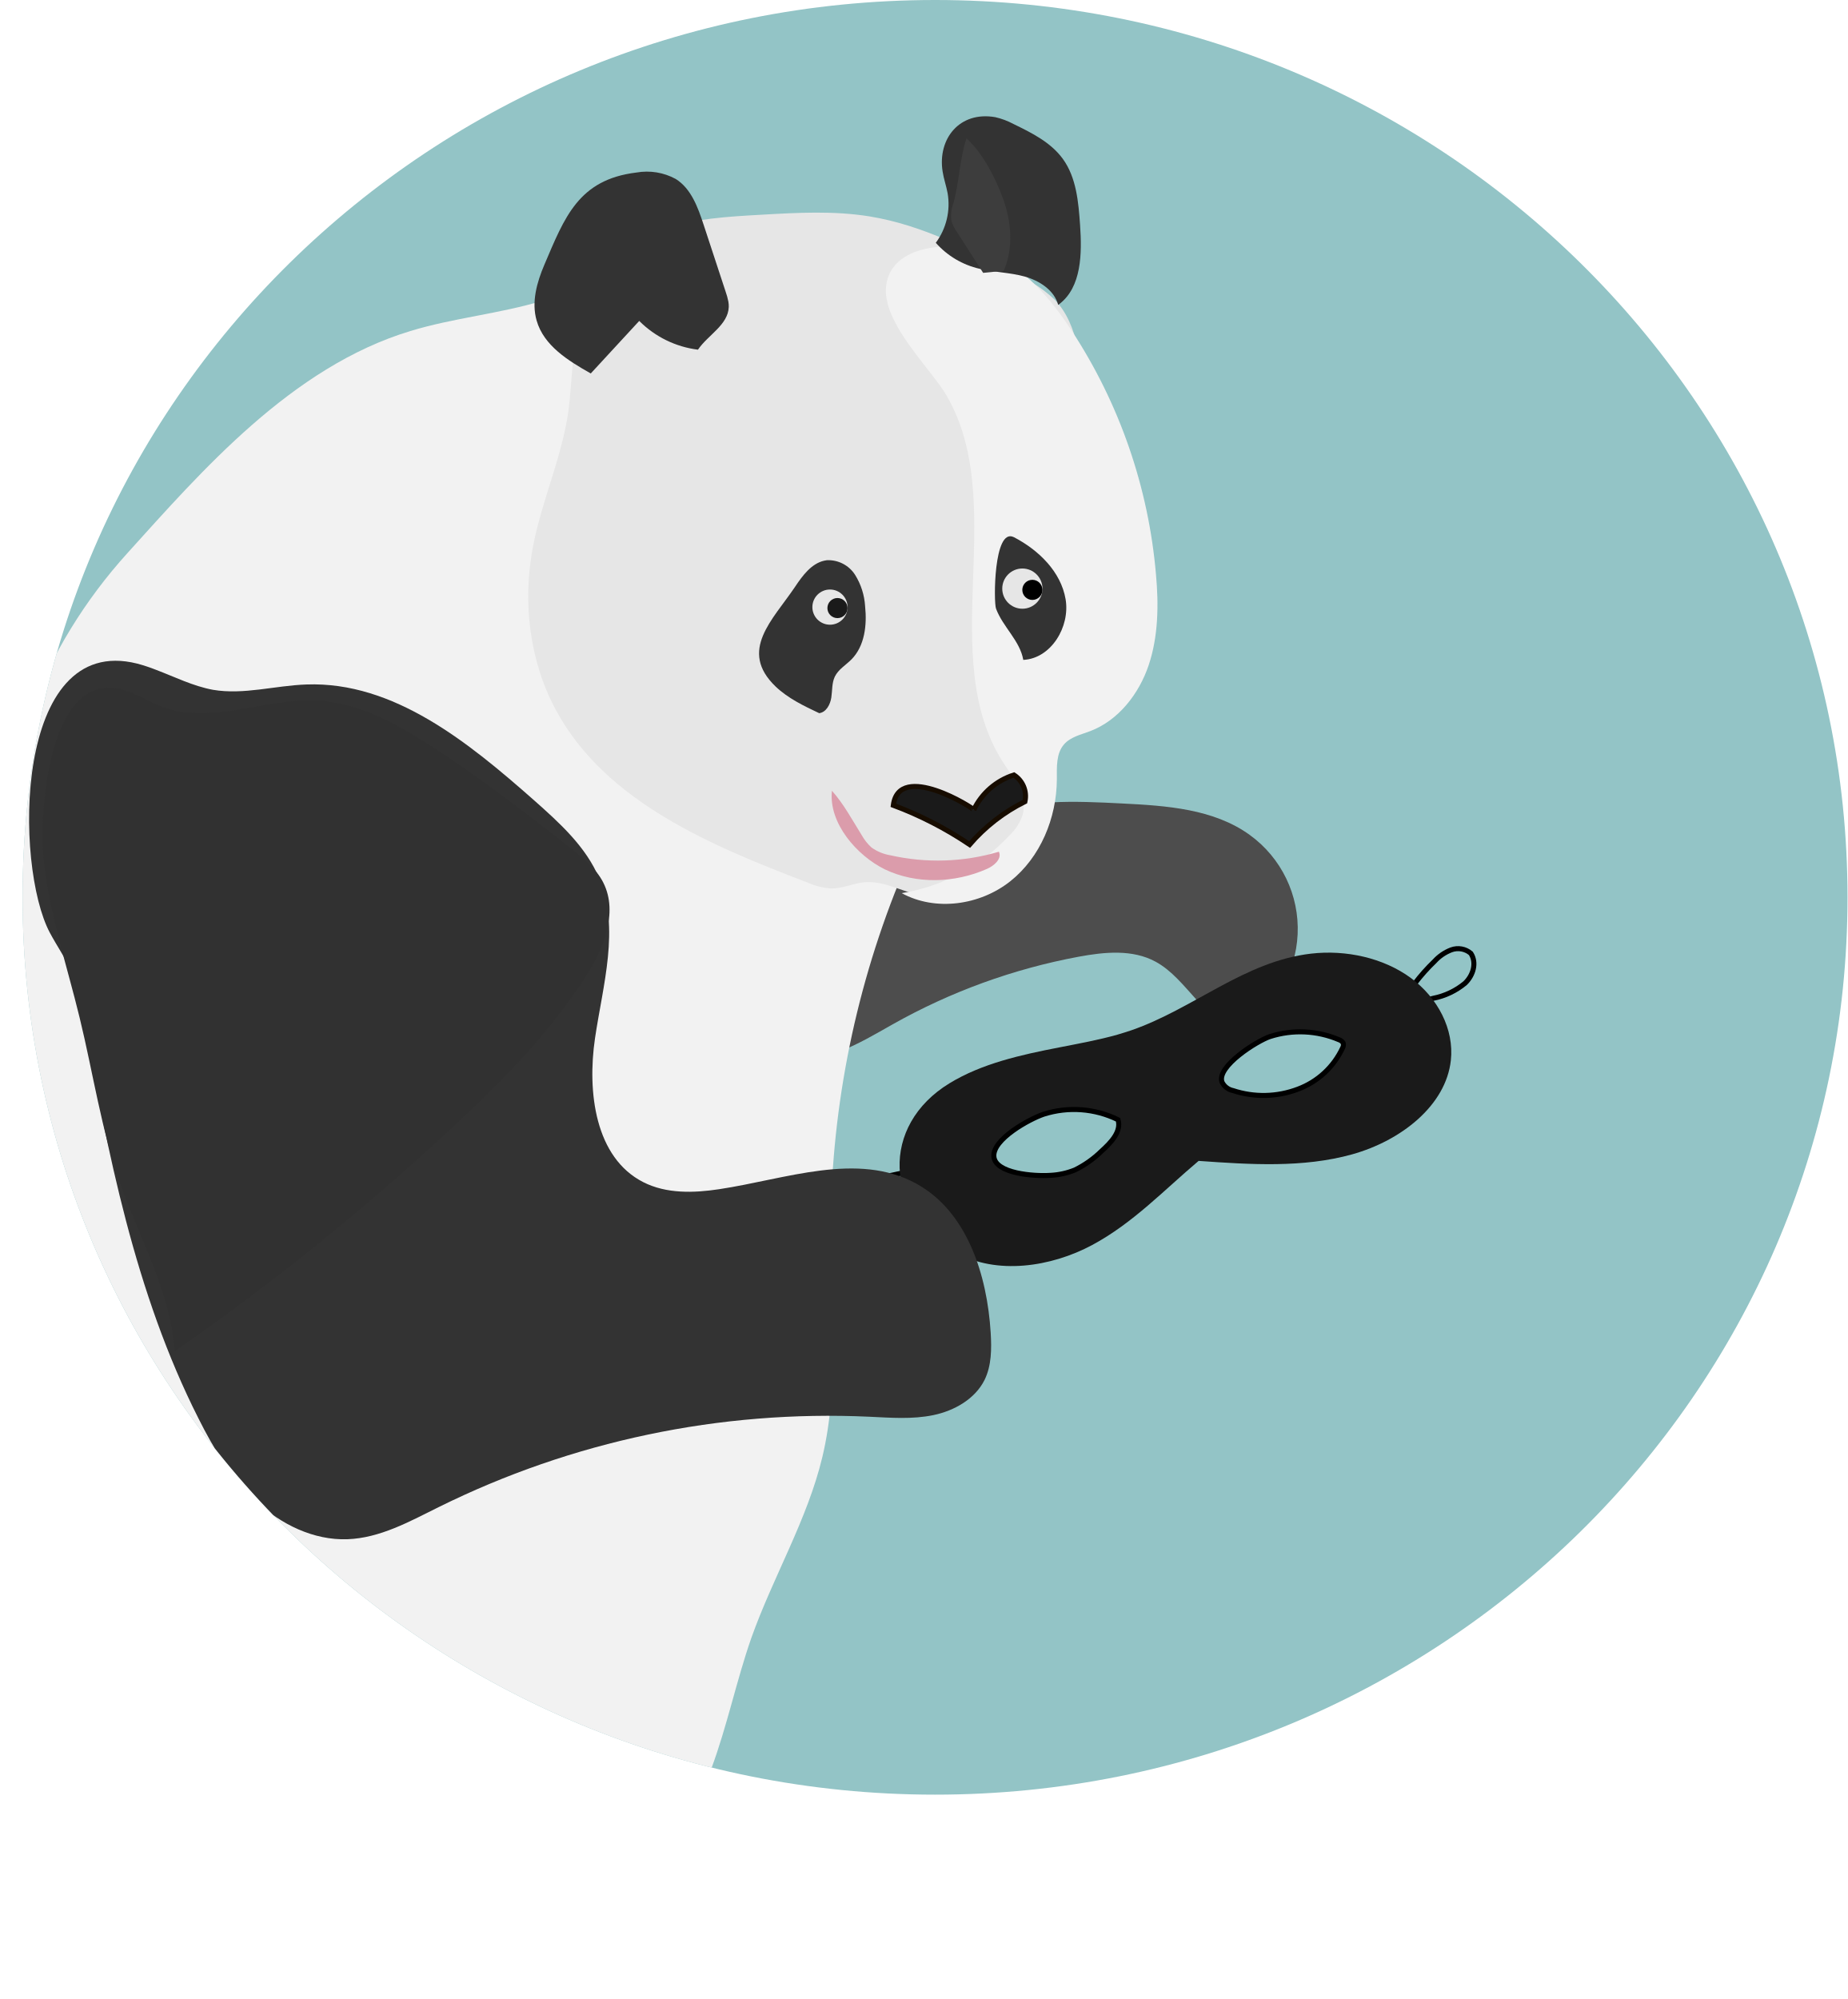
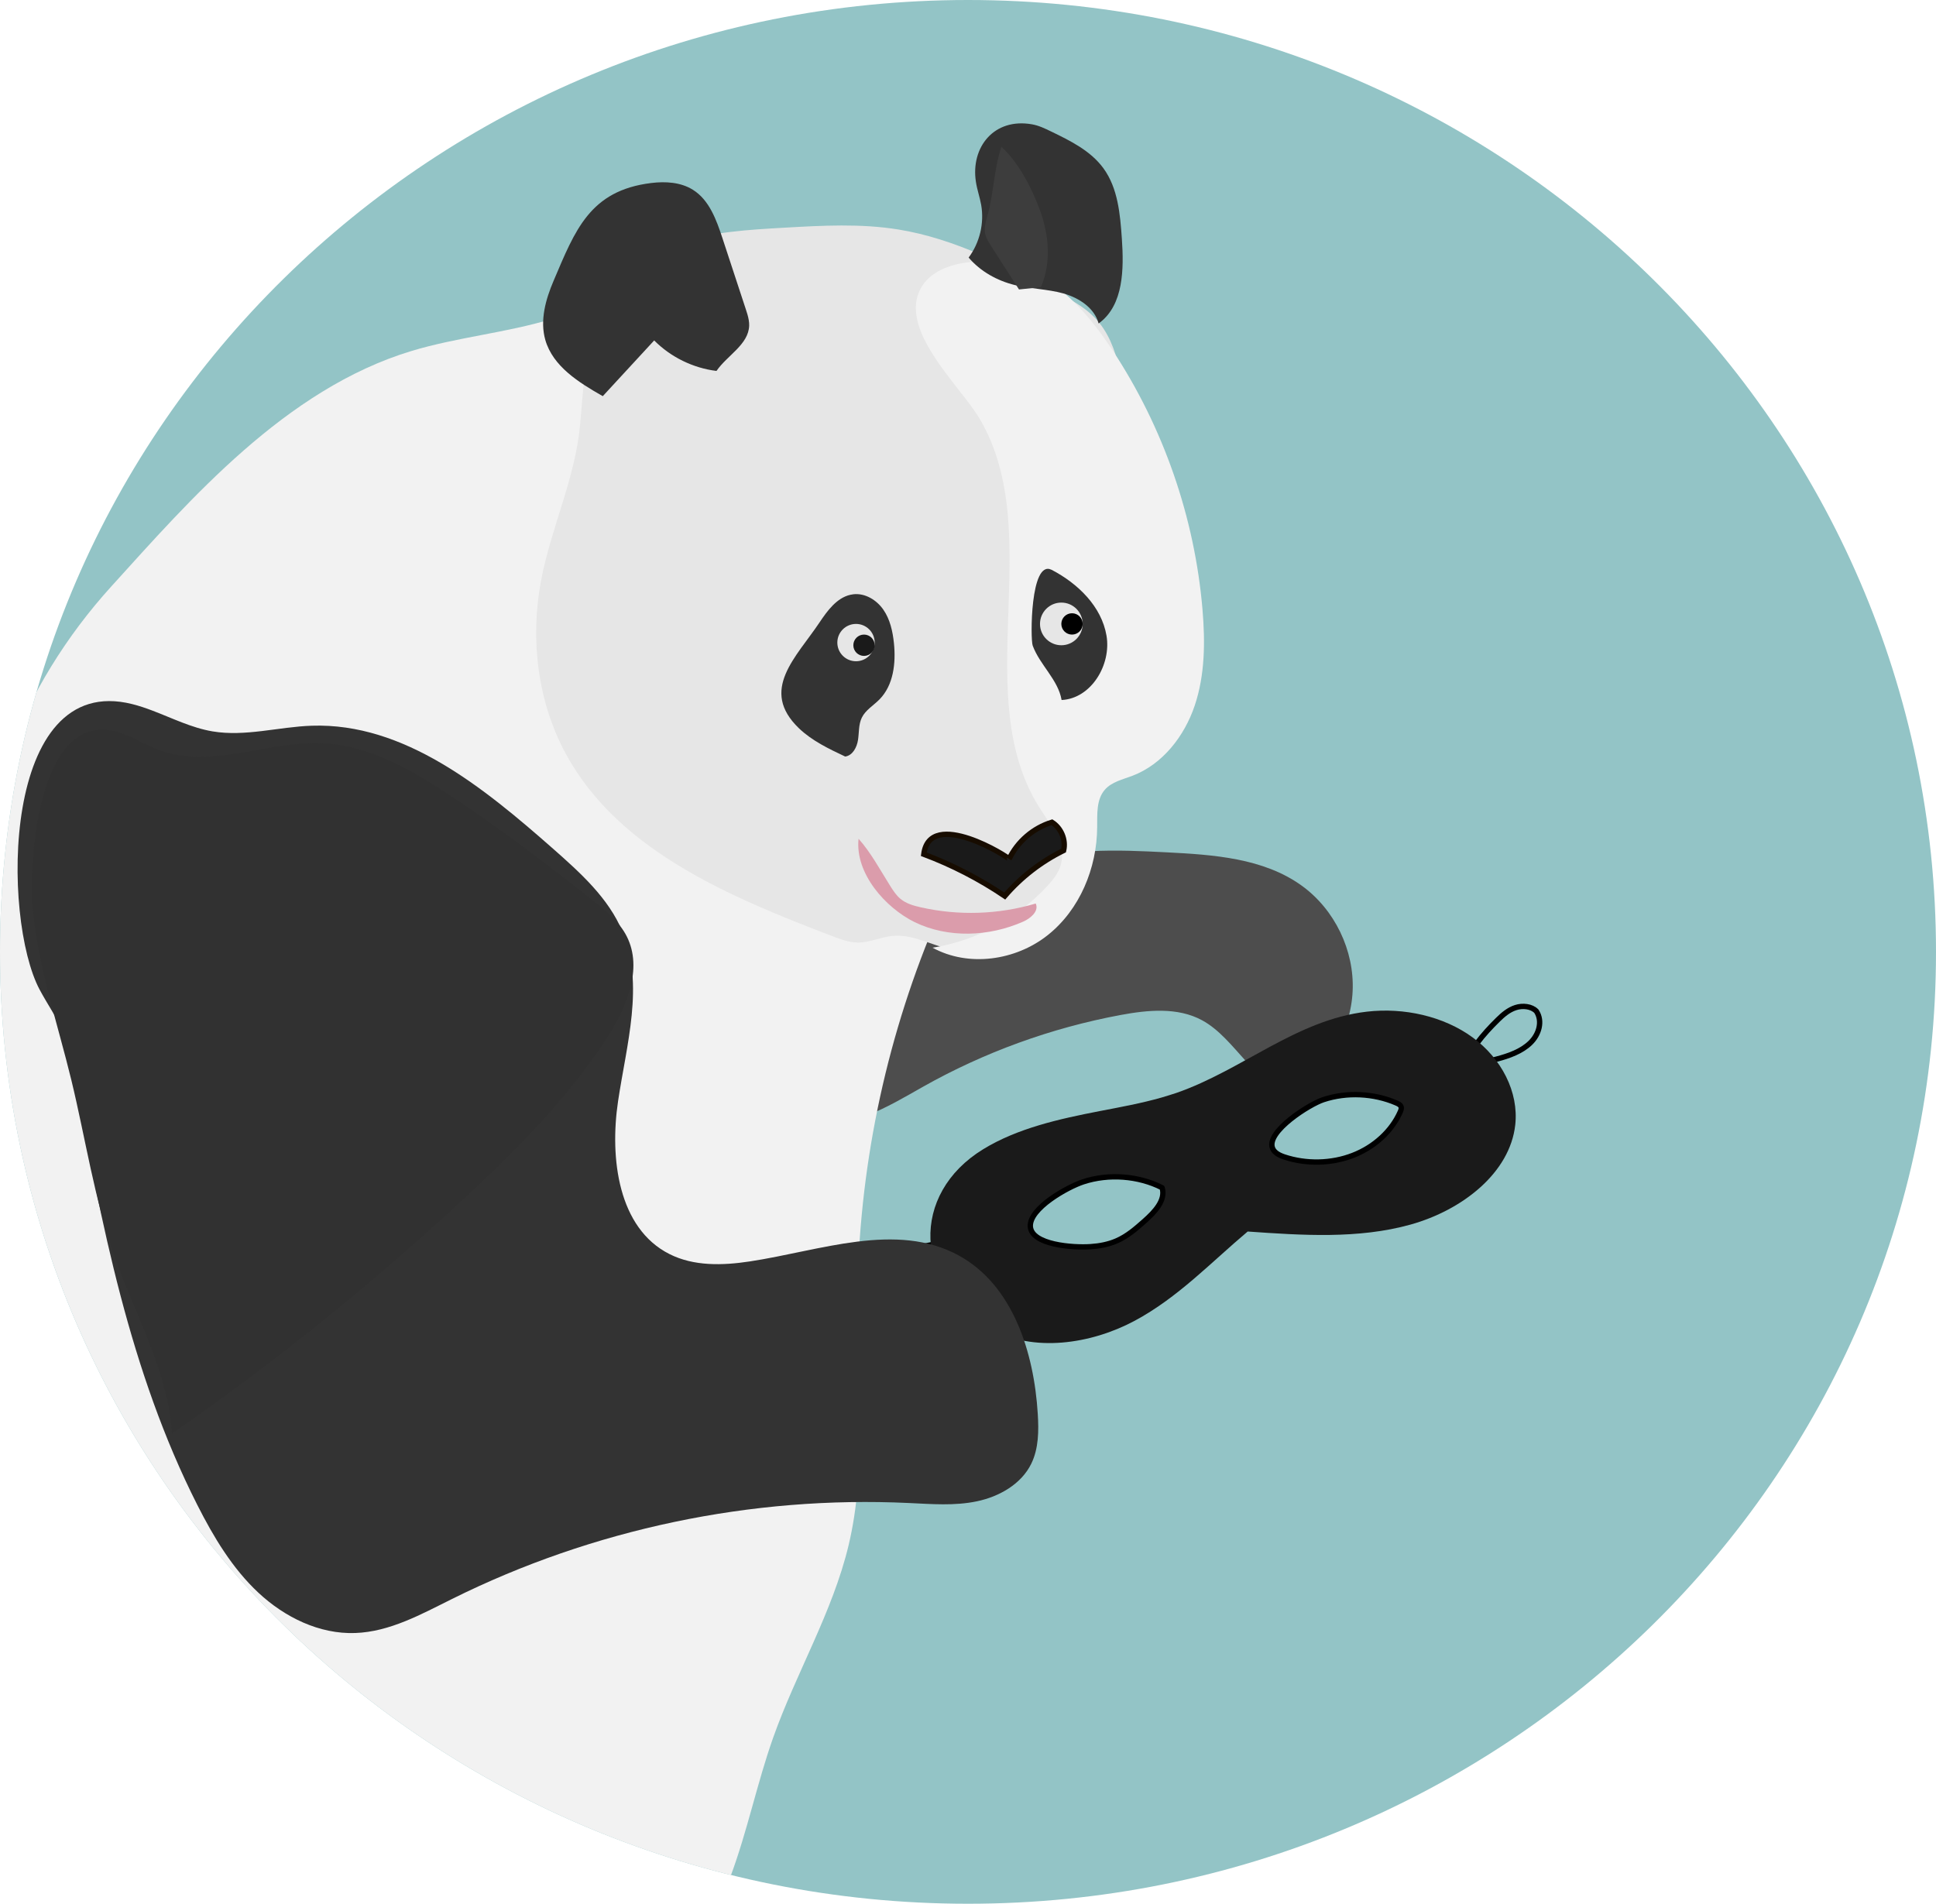
- <svg xmlns="http://www.w3.org/2000/svg" viewBox="0 0 367.49 397.65">
-   <defs>
-     <style>.cls-1,.cls-7{fill:#93c4c6;}.cls-2{clip-path:url(#clip-path);}.cls-3{fill:#4d4d4d;}.cls-4{fill:#f2f2f2;}.cls-5{fill:none;}.cls-5,.cls-7{stroke:#000;}.cls-11,.cls-5,.cls-7{stroke-miterlimit:10;}.cls-11,.cls-6{fill:#1a1a1a;}.cls-8{fill:#333;}.cls-9{fill:#313131;}.cls-10{fill:#e6e6e6;}.cls-11{stroke:#170c00;}.cls-12{fill:#db9cab;}.cls-13{fill:#3d3d3d;}</style>
-     <clipPath id="clip-path" transform="translate(4.49)">
-       <ellipse class="cls-1" cx="181.5" cy="178.5" rx="181.5" ry="178.5" />
+ <svg xmlns="http://www.w3.org/2000/svg" xmlns:xlink="http://www.w3.org/1999/xlink" version="1.1" id="Ebene_1" x="0px" y="0px" viewBox="0 0 363 357" style="enable-background:new 0 0 363 357;" xml:space="preserve">
+   <style type="text/css">
+ 	.st0{clip-path:url(#SVGID_2_);fill:#4D4D4D;}
+ 	.st1{clip-path:url(#SVGID_2_);fill:#F2F2F2;}
+ 	.st2{clip-path:url(#SVGID_2_);}
+ 	.st3{fill:none;stroke:#000000;stroke-miterlimit:10;}
+ 	.st4{fill:#1A1A1A;}
+ 	.st5{fill:#93C4C6;stroke:#000000;stroke-miterlimit:10;}
+ 	.st6{clip-path:url(#SVGID_2_);fill:#333333;}
+ 	.st7{clip-path:url(#SVGID_2_);fill:#313131;}
+ 	.st8{clip-path:url(#SVGID_2_);fill:#E6E6E6;}
+ 	.st9{clip-path:url(#SVGID_2_);fill:#1A1A1A;stroke:#170C00;stroke-miterlimit:10;}
+ 	.st10{clip-path:url(#SVGID_2_);fill:#DB9CAB;}
+ 	.st11{clip-path:url(#SVGID_2_);fill:#3D3D3D;}
+ 	.st12{clip-path:url(#SVGID_2_);fill:#1A1A1A;}
+ </style>
+   <g>
+     <defs>
+       <ellipse id="SVGID_1_" cx="181.5" cy="178.5" rx="181.5" ry="178.5" />
+     </defs>
+     <use xlink:href="#SVGID_1_" style="overflow:visible;fill:#93C4C6;" />
+     <clipPath id="SVGID_2_">
+       <use xlink:href="#SVGID_1_" style="overflow:visible;" />
    </clipPath>
-   </defs>
-   <g id="Ebene_2" data-name="Ebene 2">
-     <g id="Ebene_1-2" data-name="Ebene 1">
-       <ellipse class="cls-1" cx="185.99" cy="178.5" rx="181.5" ry="178.5" />
-       <g class="cls-2">
-         <path id="Arm_rechts" class="cls-3" d="M151.57,210.17l.1,0c7.38,1.94,14.69-2.62,21.34-6.37a120,120,0,0,1,37.08-13.49c5.13-.95,10.71-1.5,15.29,1,6.42,3.48,9.68,12.29,16.91,13.35a23.07,23.07,0,0,0,1.78-38.59c-7.16-5.17-16.54-5.8-25.37-6.24-9.34-.48-19-.9-27.75,2.42-11.18,4.25-20.27,14.4-32.21,15a9.53,9.53,0,0,0-2.34-3c-4,4.33-5.8,11.37-6.55,17.13C149.55,193.76,148.66,209,151.57,210.17Z" transform="translate(4.49)" />
-         <path id="Körper" class="cls-4" d="M103.35,59.85c-8.37,2.54-17.75,3.41-26.21,6C53.5,73,35.58,93.75,20.88,110c-17,18.78-26.22,42.89-25.31,67.49C-3.72,196.78,2.9,215.91,8.49,235a585,585,0,0,1,17.63,80.47c.93,6.38,1.76,12.79,3.89,19,2.67,7.79,7.3,15.1,12.38,22.1a226.71,226.71,0,0,0,38.69,41.09l24.31-3.95a22.84,22.84,0,0,0,7-1.89c2.84-1.49,4.56-4.08,6.18-6.57,7-10.73,14-21.53,18.39-33.32,3.19-8.55,5-17.52,8-26.11,4.32-12.15,11.15-23.53,14.13-36,3.39-14.21,1.66-29.19,1.63-43.89a186.77,186.77,0,0,1,13.53-70.24c-19.25-1.5-38.13-10.61-50-24.16s-16.64-31.25-12.52-46.94c1.65-6.25,4.6-12.14,6-18.45a41.35,41.35,0,0,0-5.44-30A41.45,41.45,0,0,1,103.35,59.85Z" transform="translate(4.49)" />
-         <path id="Schlaufe" class="cls-5" d="M276.93,195.63a38,38,0,0,1,3.94-4.42,8.69,8.69,0,0,1,3.31-2.26,3.92,3.92,0,0,1,3.9.7c1.21,1.87.49,4.35-1.15,5.93a14.19,14.19,0,0,1-6.31,3c-2.08.54-4.22,1.11-6.28,1.57A18.91,18.91,0,0,1,276.93,195.63Z" transform="translate(4.49)" />
-         <path id="Schlaufe-2" data-name="Schlaufe" class="cls-5" d="M176.6,236.87a39.1,39.1,0,0,1-4.16,4.27,8.93,8.93,0,0,1-3.41,2.12,3.9,3.9,0,0,1-3.87-.84c-1.12-1.92-.27-4.36,1.44-5.87a14.27,14.27,0,0,1,6.46-2.8c2.1-.46,4.26-.94,6.35-1.32A19.45,19.45,0,0,1,176.6,236.87Z" transform="translate(4.49)" />
-         <path id="Maske" class="cls-6" d="M217.81,205.81c-3.78,1.07-7.7,1.78-11.58,2.54-7.65,1.48-15.45,3.22-21.87,7.15-13.74,8.39-13.09,25.42,1.26,33.61,8.06,4.61,19,2.92,27.13-1.44s14.31-10.95,21.18-16.74c10.24.73,20.78,1.42,30.53-1.3s18.66-9.72,19.64-18.7c.68-6.15-2.58-12.46-8-16.42s-12.84-5.61-19.8-4.81c-13.24,1.53-23.33,10.94-35.73,15.24C219.65,205.25,218.73,205.54,217.81,205.81Z" transform="translate(4.49)" />
-         <path id="Auge_links" class="cls-7" d="M238.58,215.26a3.14,3.14,0,0,0,2.18,1.68,19.35,19.35,0,0,0,12.92-.28,15.94,15.94,0,0,0,8.88-8.19,1.26,1.26,0,0,0,.12-1,1.58,1.58,0,0,0-.85-.65,19.71,19.71,0,0,0-13.72-.62C245.48,207.09,237.47,212.16,238.58,215.26Z" transform="translate(4.49)" />
-         <path id="Auge_rechts" class="cls-7" d="M217.9,222.74v0a19.89,19.89,0,0,0-14.79-1.1c-2.95,1-10.15,5-9.91,8.4s7.93,4,11.33,3.76a14.91,14.91,0,0,0,4.8-1.07,20.43,20.43,0,0,0,5.25-3.71C216.51,227.28,218.61,225.08,217.9,222.74Z" transform="translate(4.49)" />
-         <path id="Arm_links" class="cls-8" d="M26.56,133.25A33.45,33.45,0,0,0,22.77,132c-24.58-6.16-24.44,40.24-17.34,53.55,1.47,2.76,3.31,5.33,4.49,8.22a40.4,40.4,0,0,1,2,7.91c5,27.57,10.42,55.51,23.08,80.5,3,6,6.55,11.88,11.47,16.47s11.43,7.78,18.15,7.54c6.45-.23,12.33-3.5,18.11-6.37a174.81,174.81,0,0,1,85.66-18c4.27.2,8.6.55,12.78-.32s8.29-3.21,10.18-7c1.4-2.86,1.41-6.18,1.22-9.36-.7-11.53-4.67-24.13-14.8-29.69-11.72-6.42-26-.88-39.21,1.11-5.07.77-10.49.93-15.07-1.39-9.61-4.86-11.2-17.95-9.63-28.61s5-21.89.84-31.83c-2.62-6.31-7.92-11.06-13-15.57-13-11.47-27.88-23.63-45.23-23-6.23.21-12.46,2.1-18.6,1.06C33.89,136.48,30.29,134.66,26.56,133.25Z" transform="translate(4.49)" />
-         <path id="Oberarm" class="cls-9" d="M64.69,140.35a29.92,29.92,0,0,0-6.19-1c-10.27-.48-20.87,4.87-30.52,1.34-2.93-1.07-5.57-2.92-8.61-3.61C4.87,133.83,3.29,162.51,4.19,171c1.13,10.72,4.63,21,7.17,31.49,2.68,11,4.31,22.31,8.07,33,3.89,11.06,10.09,21.61,10.8,33.32a495.29,495.29,0,0,0,55.09-44.37c9.72-9,19.14-18.57,26.38-29.7,3.73-5.73,6.89-13.07,3.81-19.17-1.41-2.79-3.93-4.83-6.39-6.77-8.73-6.9-17.59-13.65-26.89-19.77C76.77,145.45,70.94,142,64.69,140.35Z" transform="translate(4.49)" />
-         <path id="Kopf" class="cls-10" d="M109,77.55q-.09,1-.18,2.07c-.9,10-5.45,19.35-7.32,29.24-2.08,11-.67,22.79,4.71,32.62,9.88,18.05,30.65,26.71,49.87,34.06a13.94,13.94,0,0,0,4.85,1.2c2.19,0,4.25-1,6.42-1.23,4.24-.42,8.15,2.22,12.36,2.85,6.05.89,12.08-2.59,15.86-7.39s5.69-10.78,7.41-16.65c1.14-3.9,2.87-8.47,6.84-9.34,1.31-.29,2.73-.11,3.95-.67,1.43-.65,2.25-2.12,3-3.51,4.26-8.12,8.64-16.74,8.24-25.91-.55-12.56-9.85-23-13-35.19-1.76-6.93-1.74-14.89-6.68-20.06a26.68,26.68,0,0,0-7.06-4.77c-9.49-5-19.19-10.1-29.79-11.82-7.07-1.15-14.29-.75-21.44-.34-6.7.37-13.49.77-19.86,2.86C110.74,51,110.18,63.06,109,77.55Z" transform="translate(4.49)" />
-         <path id="helle_Kopfhälfte" data-name="helle Kopfhälfte" class="cls-4" d="M171.93,59.76c1.36,6.73,9,14.06,11.84,18.88,12.58,21.6-2.23,51.94,11.26,73,2.07,3.22,4.88,6.71,3.91,10.42a9.81,9.81,0,0,1-2.53,4,37.59,37.59,0,0,1-21.54,11.61c6.73,3.68,15.58,2.41,21.59-2.36s9.22-12.57,9.27-20.25c0-2.45-.17-5.18,1.44-7,1.29-1.48,3.36-1.92,5.19-2.62C218,143.3,222.09,138,224,132.3s2-12,1.45-18A104.74,104.74,0,0,0,208.63,65.7c-4.11-6.25-9.18-12.26-16.06-15.18-5.76-2.45-18.28-2.61-20.53,5A8.71,8.71,0,0,0,171.93,59.76Z" transform="translate(4.49)" />
-         <path id="linkes_ohr" class="cls-8" d="M206.2,60.5c4.47-3.39,4.54-10.07,4.15-15.71-.32-4.6-.73-9.47-3.44-13.2-2.39-3.28-6.19-5.17-9.84-6.94a14.46,14.46,0,0,0-3.58-1.34C186.36,22.06,182,27.62,183,34.08c.22,1.47.73,2.88,1,4.34a12.91,12.91,0,0,1-2.35,9.88,16.51,16.51,0,0,0,8.68,5.16c3,.72,6.08.74,9,1.55s5.88,2.71,6.67,5.65Z" transform="translate(4.49)" />
-         <path id="rechtes_Ohr" class="cls-8" d="M140.39,60a13.14,13.14,0,0,0-.55-2l-4.38-13.32c-1.13-3.44-2.47-7.16-5.54-9.08a12,12,0,0,0-7.82-1.28c-11.54,1.41-14.28,8.91-18.3,18.32-1.5,3.51-2.61,7.45-1.55,11.12,1.42,5,6.29,8,10.77,10.53l9.64-10.45a20,20,0,0,0,11.68,5.72c2-2.94,6-4.92,6.13-8.5A5.21,5.21,0,0,0,140.39,60Z" transform="translate(4.49)" />
-         <path id="Nase" class="cls-11" d="M189.2,161.1c.12-.27-14.87-9.71-16-.91A72.73,72.73,0,0,1,188.38,168a35.11,35.11,0,0,1,11-8.54,5,5,0,0,0-2.19-5.3A13.37,13.37,0,0,0,189.2,161.1Z" transform="translate(4.49)" />
-         <path id="Mund" class="cls-12" d="M194.29,169.68a1.25,1.25,0,0,0-.09-.25,42.79,42.79,0,0,1-21.61.7,8.86,8.86,0,0,1-3.74-1.55,10,10,0,0,1-1.95-2.47c-1.87-3-3.61-6.25-5.91-8.81-.7,6.46,5,12.92,10.53,15.64,6.28,3,13.91,2.73,20.3-.09C193.16,172.26,194.67,171,194.29,169.68Z" transform="translate(4.49)" />
-         <path id="Auge_rechts-2" data-name="Auge_rechts" class="cls-8" d="M159.43,111.54c-2.51.57-4.28,2.95-5.74,5.14-4.44,6.63-11.36,12.73-3.89,19.9,2.46,2.34,5.59,3.84,8.66,5.29,1.4-.19,2.2-1.73,2.41-3.13s.09-2.88.7-4.15c.7-1.44,2.19-2.29,3.31-3.42,2.64-2.68,3.1-6.83,2.71-10.57a13.31,13.31,0,0,0-2-6.26,6.32,6.32,0,0,0-5.62-2.9Z" transform="translate(4.49)" />
-         <path id="Auge_Links-2" data-name="Auge_Links" class="cls-8" d="M197.14,106.84c-4-1.91-4,13-3.51,14.23,1.34,3.63,4.77,6.38,5.42,10.2,5.54-.27,9.35-6.6,8.42-12.07s-5.35-9.77-10.26-12.33Z" transform="translate(4.49)" />
-         <path id="Schatten_rechts_Ohr" class="cls-13" d="M187.76,27.53c3.21,2.91,5.69,7.72,7.22,11.86,1.71,4.64,2.17,9.94.18,14.47l-4.09.42-5.22-8.14a6.74,6.74,0,0,1-1.12-2.34,7.31,7.31,0,0,1,.43-3.38C186.33,36.22,186.39,31.53,187.76,27.53Z" transform="translate(4.49)" />
-         <circle id="Auge_außen_rechts" class="cls-10" cx="165.09" cy="120.77" r="3.5" />
-         <circle id="Auge_außen_links" class="cls-10" cx="203.36" cy="117.09" r="4" />
-         <circle id="Pupille" class="cls-6" cx="166.58" cy="120.96" r="2" />
-         <circle id="Pupille-2" data-name="Pupille" cx="205.35" cy="117.34" r="2" />
-       </g>
+     <path id="Arm_x5F_rechts" class="st0" d="M151.57,210.17c0.03,0.01,0.07,0.02,0.1,0.03c7.38,1.94,14.69-2.62,21.33-6.37   c11.51-6.5,24.1-11.07,37.09-13.49c5.12-0.95,10.71-1.5,15.29,0.98c6.42,3.48,9.68,12.29,16.91,13.35   c6.57-3.87,10.98-11.19,11.33-18.81c0.35-7.62-3.36-15.31-9.55-19.78c-7.17-5.17-16.54-5.8-25.37-6.25   c-9.34-0.47-19-0.9-27.75,2.42c-11.18,4.25-20.27,14.4-32.22,15.04c-0.74-1.17-1.23-2.2-2.33-3c-3.97,4.33-5.8,11.37-6.55,17.12   C149.55,193.76,148.66,209.04,151.57,210.17z" />
+     <path id="Körper" class="st1" d="M103.35,59.85c-8.37,2.54-17.75,3.41-26.2,5.97c-23.64,7.15-41.56,27.93-56.26,44.13   C3.84,128.73-5.34,152.84-4.43,177.44c0.71,19.34,7.33,38.47,12.92,57.53c7.81,26.6,13.7,53.5,17.63,80.48   c0.93,6.37,1.76,12.79,3.89,19.02c2.66,7.79,7.3,15.1,12.38,22.1c10.83,14.93,23.88,28.78,38.69,41.09   c8.1-1.31,16.21-2.63,24.31-3.94c2.43-0.39,4.92-0.81,6.99-1.89c2.84-1.49,4.56-4.08,6.18-6.57c6.97-10.73,13.98-21.54,18.39-33.33   c3.19-8.55,4.98-17.51,8.03-26.11c4.31-12.15,11.14-23.53,14.13-36.04c3.39-14.21,1.66-29.19,1.63-43.89   c-0.05-24.1,4.54-47.93,13.53-70.24c-19.25-1.5-38.13-10.61-50.05-24.15s-16.64-31.25-12.52-46.94c1.64-6.25,4.6-12.14,5.96-18.46   c2.14-9.89,0.19-20.62-5.44-29.95C109.47,57.72,106.48,58.91,103.35,59.85z" />
+     <g class="st2">
+       <path id="Schlaufe" class="st3" d="M276.93,195.63c1.19-1.59,2.57-3.08,3.95-4.43c0.94-0.92,1.98-1.82,3.3-2.25    c1.32-0.43,2.99-0.26,3.9,0.69c1.21,1.87,0.49,4.35-1.15,5.93c-1.63,1.58-3.98,2.43-6.31,3.04c-2.08,0.54-4.21,1.11-6.28,1.57    C274.93,198.61,275.85,197.08,276.93,195.63z" />
+       <path id="Schlaufe_1_" class="st3" d="M176.6,236.87c-1.26,1.54-2.72,2.98-4.16,4.27c-0.99,0.88-2.07,1.74-3.41,2.12    c-1.34,0.38-3,0.15-3.87-0.84c-1.12-1.92-0.27-4.36,1.44-5.88s4.1-2.27,6.46-2.79c2.1-0.46,4.27-0.94,6.35-1.33    C178.74,233.97,177.75,235.46,176.6,236.87z" />
+       <path id="Maske" class="st4" d="M217.81,205.81c-3.78,1.08-7.69,1.79-11.58,2.54c-7.65,1.48-15.45,3.22-21.87,7.15    c-13.74,8.4-13.09,25.42,1.27,33.62c8.06,4.6,18.99,2.92,27.12-1.44c8.13-4.36,14.31-10.95,21.19-16.74    c10.24,0.72,20.78,1.42,30.53-1.3s18.65-9.72,19.64-18.7c0.68-6.15-2.58-12.46-8.02-16.42c-5.43-3.96-12.84-5.61-19.79-4.81    c-13.24,1.53-23.33,10.94-35.73,15.24C219.65,205.25,218.73,205.54,217.81,205.81z" />
+       <path id="Auge_x5F_links" class="st5" d="M238.58,215.26c0.24,0.68,0.92,1.26,2.18,1.68c4.14,1.39,8.89,1.29,12.92-0.28    c4.03-1.56,7.29-4.57,8.88-8.19c0.14-0.31,0.26-0.67,0.12-0.98c-0.14-0.32-0.51-0.5-0.85-0.65c-4.24-1.84-9.33-2.08-13.72-0.62    C245.48,207.09,237.47,212.16,238.58,215.26z" />
+       <path id="Auge_x5F_rechts_1_" class="st5" d="M217.9,222.74c0-0.01,0-0.02-0.01-0.02c-4.45-2.25-10.02-2.67-14.79-1.1    c-2.95,0.97-10.15,4.98-9.91,8.4c0.24,3.41,7.93,4,11.33,3.76c1.66-0.11,3.31-0.43,4.8-1.07c2.03-0.87,3.66-2.3,5.25-3.71    C216.51,227.28,218.61,225.08,217.9,222.74z" />
    </g>
+     <path id="Arm_x5F_links" class="st6" d="M28.56,133.25c-1.24-0.47-2.5-0.9-3.79-1.22c-24.58-6.16-24.44,40.24-17.34,53.55   c1.47,2.76,3.31,5.33,4.49,8.23c1.02,2.52,1.52,5.23,2,7.91c5.01,27.57,10.42,55.51,23.08,80.5c3.04,6,6.55,11.88,11.47,16.47   c4.92,4.59,11.43,7.79,18.15,7.54c6.45-0.23,12.33-3.5,18.11-6.37c26.41-13.14,56.2-19.4,85.67-18.01   c4.27,0.2,8.59,0.56,12.78-0.32c4.18-0.88,8.3-3.21,10.18-7.04c1.4-2.86,1.42-6.19,1.22-9.37c-0.7-11.53-4.67-24.13-14.8-29.68   c-11.72-6.42-26-0.89-39.21,1.11c-5.07,0.77-10.49,0.93-15.06-1.39c-9.61-4.86-11.21-17.95-9.63-28.61s4.97-21.89,0.84-31.84   c-2.62-6.31-7.92-11.05-13.04-15.57c-13.03-11.47-27.88-23.63-45.23-23.05c-6.23,0.21-12.46,2.1-18.61,1.06   C35.89,136.48,32.29,134.66,28.56,133.25z" />
+     <path id="Oberarm" class="st7" d="M66.69,140.35c-2.02-0.53-4.08-0.87-6.19-0.97c-10.27-0.48-20.86,4.87-30.52,1.33   c-2.93-1.07-5.57-2.92-8.61-3.61c-14.49-3.27-16.08,25.41-15.18,33.92c1.13,10.72,4.63,21.02,7.18,31.49   c2.67,11.01,4.31,22.31,8.07,33c3.89,11.06,10.08,21.61,10.8,33.32c19.39-13.45,37.81-28.29,55.08-44.36   c9.72-9.05,19.15-18.57,26.39-29.7c3.73-5.73,6.89-13.07,3.81-19.17c-1.41-2.79-3.93-4.83-6.39-6.77   c-8.73-6.9-17.6-13.65-26.89-19.77C78.77,145.45,72.94,141.99,66.69,140.35z" />
+     <path id="Kopf" class="st8" d="M108.95,77.55c-0.06,0.68-0.12,1.37-0.18,2.07c-0.9,10.02-5.45,19.35-7.32,29.24   c-2.08,11.01-0.67,22.79,4.71,32.63c9.88,18.05,30.64,26.7,49.87,34.05c1.57,0.6,3.18,1.21,4.86,1.21c2.19,0,4.25-1.02,6.42-1.24   c4.23-0.42,8.15,2.23,12.36,2.85c6.05,0.9,12.08-2.58,15.86-7.39c3.77-4.81,5.69-10.78,7.41-16.65c1.14-3.9,2.88-8.47,6.85-9.34   c1.31-0.29,2.73-0.11,3.95-0.67c1.42-0.65,2.24-2.12,2.97-3.51c4.26-8.13,8.64-16.74,8.24-25.91c-0.55-12.57-9.85-23.01-12.95-35.2   c-1.76-6.93-1.74-14.89-6.68-20.06c-1.97-2.06-4.54-3.43-7.06-4.76c-9.49-5.02-19.19-10.11-29.79-11.83   c-7.07-1.15-14.29-0.75-21.44-0.34c-6.7,0.38-13.48,0.77-19.86,2.86C110.74,50.96,110.18,63.06,108.95,77.55z" />
+     <path id="helle_Kopfhälfte" class="st1" d="M171.93,59.76c1.35,6.73,9.03,14.07,11.83,18.89c12.58,21.6-2.23,51.94,11.26,72.99   c2.07,3.23,4.88,6.71,3.91,10.43c-0.41,1.56-1.44,2.87-2.53,4.05c-5.62,6.12-13.34,10.28-21.54,11.6   c6.73,3.69,15.58,2.42,21.59-2.36c6.01-4.77,9.23-12.57,9.27-20.25c0.02-2.45-0.17-5.18,1.44-7.02c1.29-1.48,3.36-1.92,5.19-2.62   c5.65-2.16,9.73-7.42,11.66-13.16c1.93-5.74,1.97-11.95,1.46-17.99c-1.46-17.27-7.32-34.15-16.85-48.61   c-4.12-6.24-9.19-12.26-16.07-15.18c-5.76-2.45-18.27-2.61-20.52,5.02C171.64,56.9,171.64,58.31,171.93,59.76z" />
+     <path id="linkes_x5F_ohr" class="st6" d="M206.2,60.5c4.47-3.39,4.54-10.07,4.15-15.72c-0.32-4.6-0.73-9.47-3.44-13.2   c-2.38-3.28-6.19-5.17-9.84-6.93c-1.15-0.56-2.32-1.12-3.58-1.34c-7.13-1.25-11.5,4.31-10.51,10.77c0.22,1.47,0.73,2.88,0.99,4.34   c0.6,3.43-0.27,7.09-2.35,9.88c2.22,2.61,5.36,4.35,8.68,5.16c2.96,0.72,6.07,0.74,9.02,1.55c2.94,0.81,5.88,2.7,6.67,5.65   C206.06,60.61,206.13,60.56,206.2,60.5z" />
+     <path id="rechtes_x5F_Ohr" class="st6" d="M140.39,60.02c-0.11-0.69-0.33-1.36-0.55-2.03c-1.46-4.44-2.92-8.88-4.38-13.32   c-1.13-3.44-2.47-7.16-5.54-9.08c-2.28-1.43-5.15-1.6-7.82-1.27c-11.54,1.41-14.28,8.91-18.29,18.31   c-1.5,3.51-2.61,7.45-1.56,11.13c1.43,4.96,6.29,7.98,10.77,10.53c3.21-3.48,6.43-6.97,9.64-10.45c3.11,3.13,7.29,5.18,11.68,5.72   c2.02-2.94,6.01-4.93,6.13-8.5C140.48,60.71,140.45,60.37,140.39,60.02z" />
+     <path id="Nase" class="st9" d="M189.2,161.1c0.13-0.27-14.87-9.7-15.99-0.91c5.34,2.01,10.45,4.64,15.18,7.84   c3.06-3.55,6.84-6.48,11.04-8.54c0.47-1.99-0.46-4.22-2.19-5.3C193.75,155.25,190.77,157.82,189.2,161.1z" />
+     <path id="Mund" class="st10" d="M194.29,169.68c-0.02-0.08-0.05-0.16-0.09-0.25c-6.98,2.08-14.5,2.32-21.61,0.7   c-1.33-0.3-2.69-0.69-3.74-1.56c-0.81-0.67-1.39-1.57-1.95-2.46c-1.87-2.97-3.62-6.25-5.92-8.82c-0.69,6.46,5,12.92,10.53,15.64   c6.29,3.04,13.91,2.73,20.31-0.09C193.16,172.26,194.67,171,194.29,169.68z" />
+     <path id="Auge_x5F_rechts" class="st6" d="M159.43,111.54c-2.51,0.57-4.28,2.95-5.74,5.14c-4.43,6.63-11.35,12.73-3.88,19.9   c2.46,2.35,5.59,3.84,8.66,5.29c1.4-0.19,2.2-1.73,2.41-3.13s0.09-2.89,0.71-4.16c0.7-1.44,2.19-2.28,3.31-3.42   c2.64-2.68,3.1-6.83,2.71-10.57c-0.23-2.2-0.72-4.44-1.98-6.26c-1.26-1.82-3.42-3.14-5.62-2.89   C159.8,111.47,159.61,111.5,159.43,111.54z" />
+     <path id="Auge_x5F_Links" class="st6" d="M197.14,106.84c-3.97-1.91-3.96,13.02-3.51,14.23c1.34,3.64,4.77,6.38,5.42,10.2   c5.54-0.27,9.35-6.6,8.42-12.07s-5.35-9.77-10.26-12.33C197.19,106.86,197.16,106.85,197.14,106.84z" />
+     <path id="Schatten_x5F_rechts_x5F_Ohr" class="st11" d="M187.76,27.53c3.22,2.91,5.7,7.73,7.22,11.86   c1.71,4.64,2.17,9.94,0.18,14.47c-1.37,0.14-2.73,0.28-4.1,0.42c-1.74-2.71-3.48-5.42-5.22-8.13c-0.47-0.73-0.95-1.49-1.12-2.34   c-0.22-1.13,0.12-2.28,0.43-3.38C186.33,36.22,186.39,31.53,187.76,27.53z" />
+     <circle id="Auge_x5F_außen_x5F_rechts" class="st8" cx="160.5" cy="120.5" r="3.5" />
+     <circle id="Auge_x5F_außen_x5F_links" class="st8" cx="199" cy="117" r="4" />
+     <circle id="Pupille" class="st12" cx="162" cy="121" r="2" />
+     <circle id="Pupille_1_" class="st2" cx="201" cy="117" r="2" />
  </g>
</svg>
